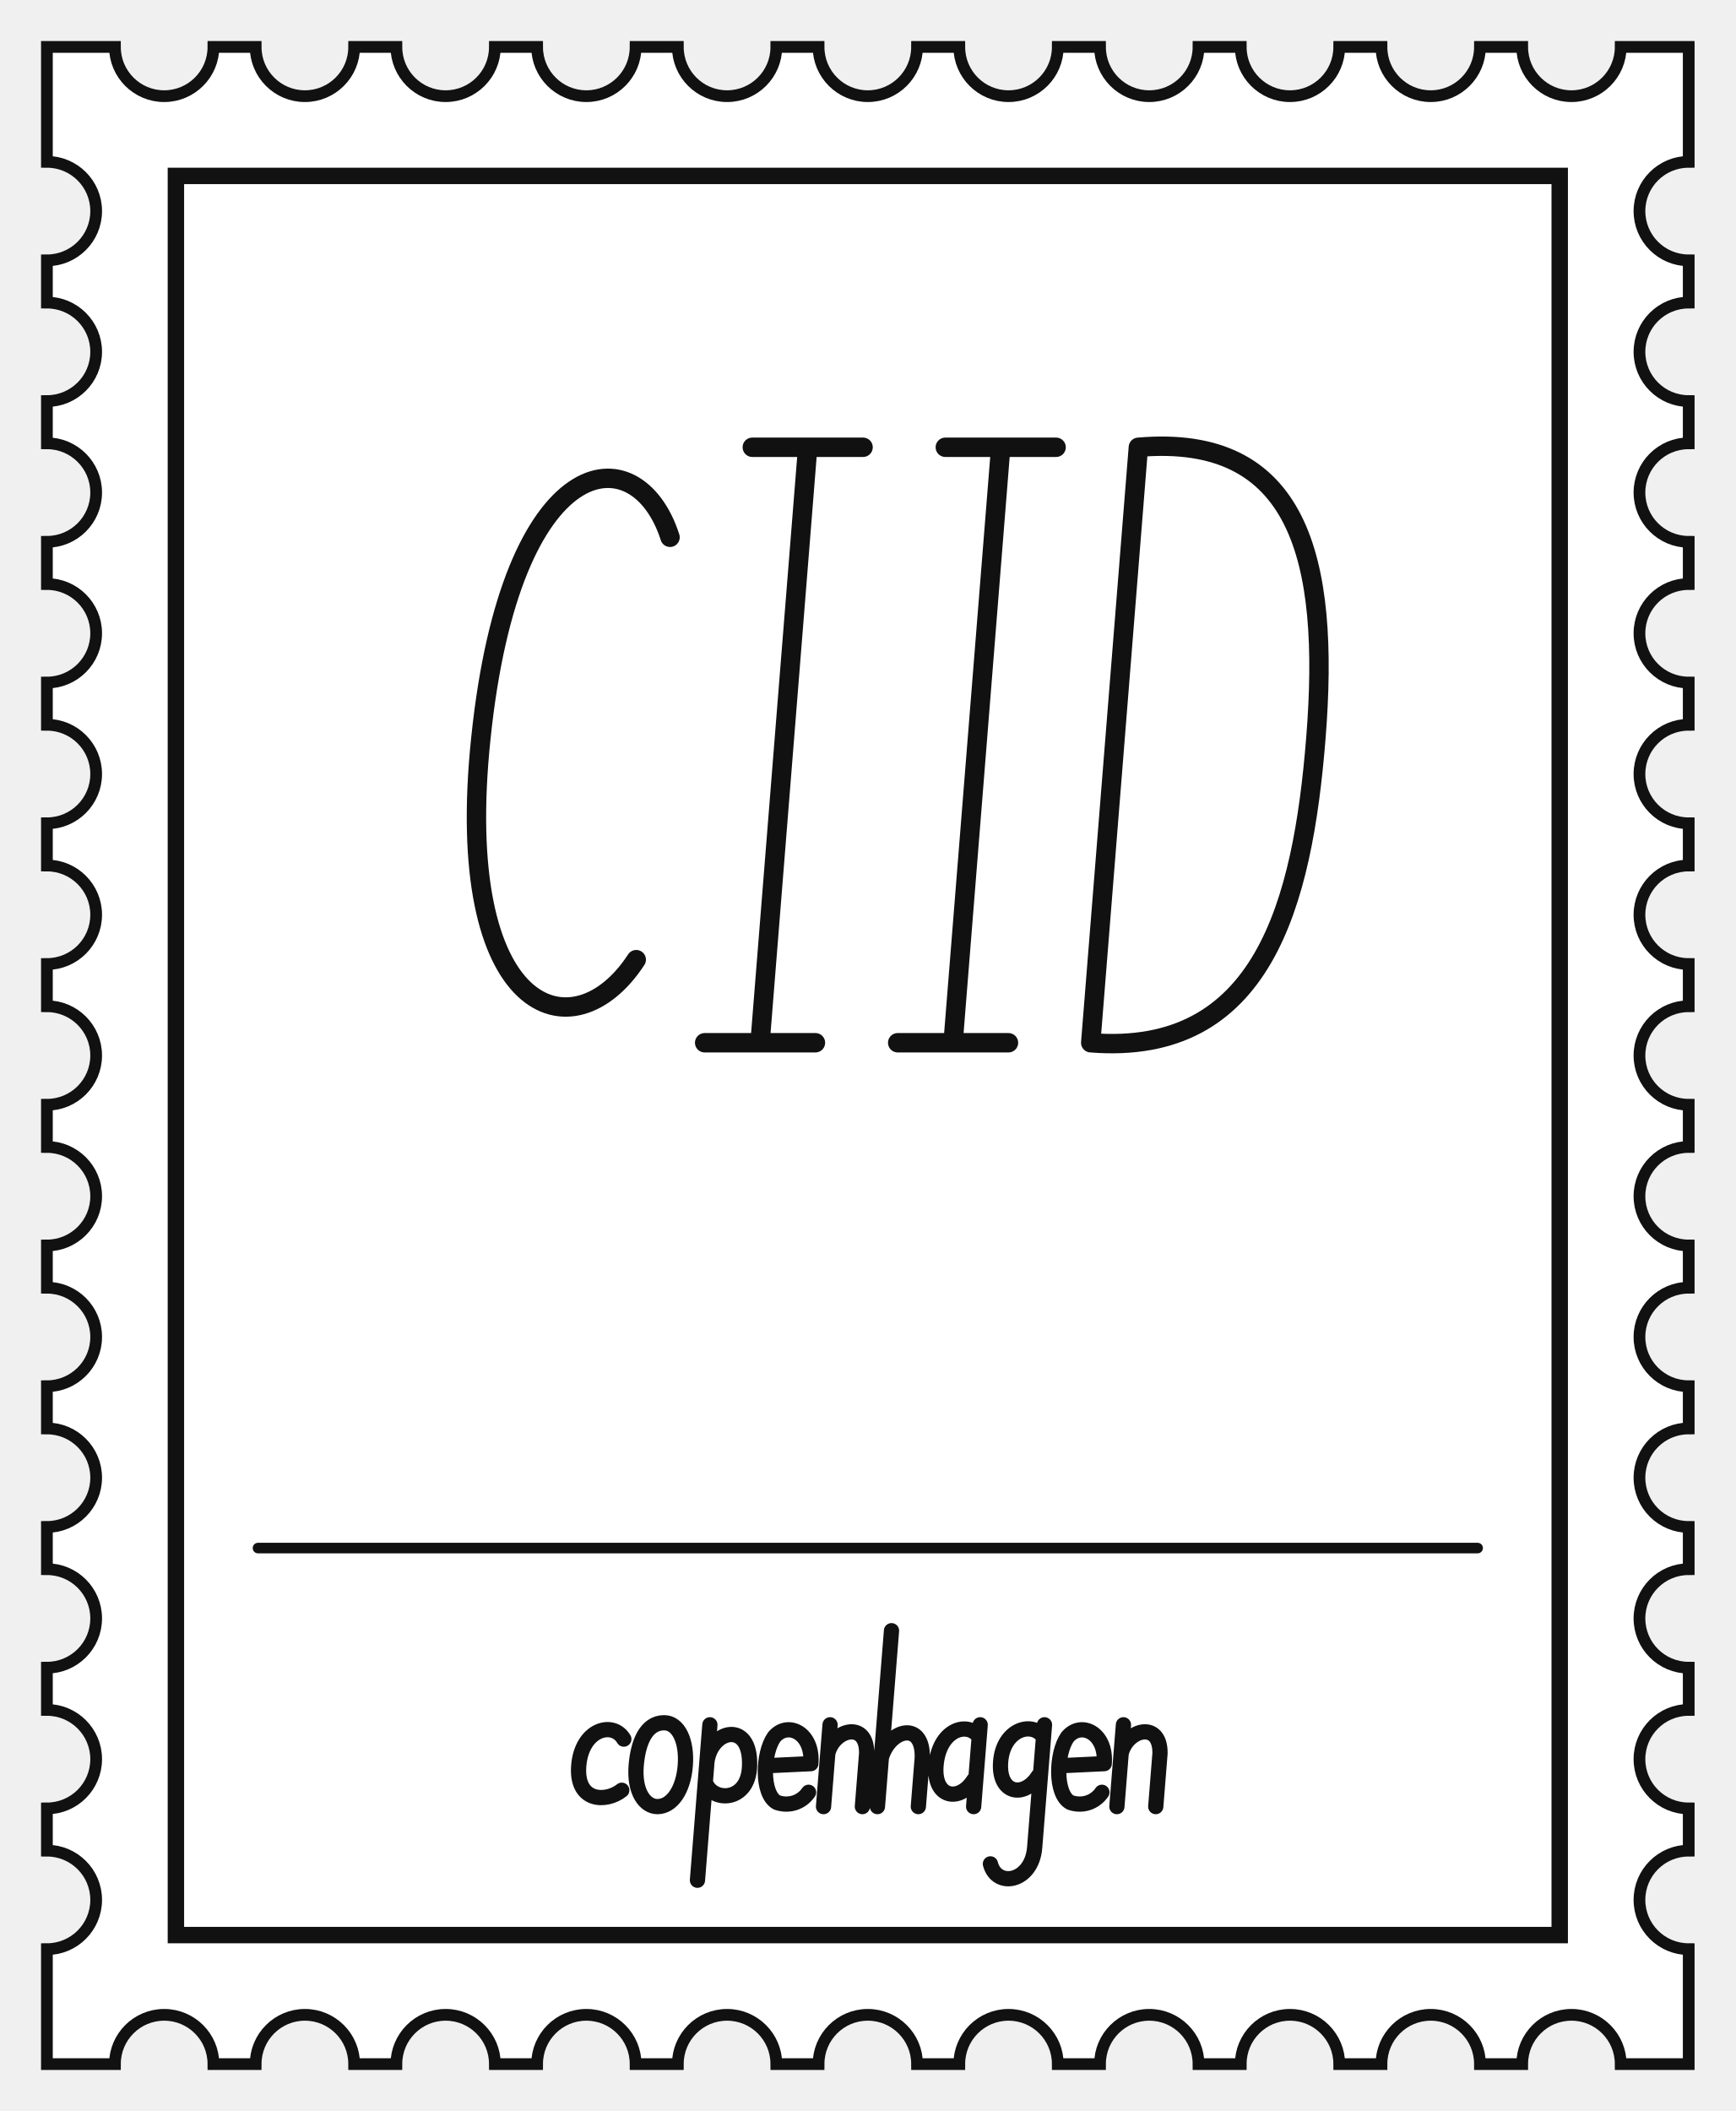
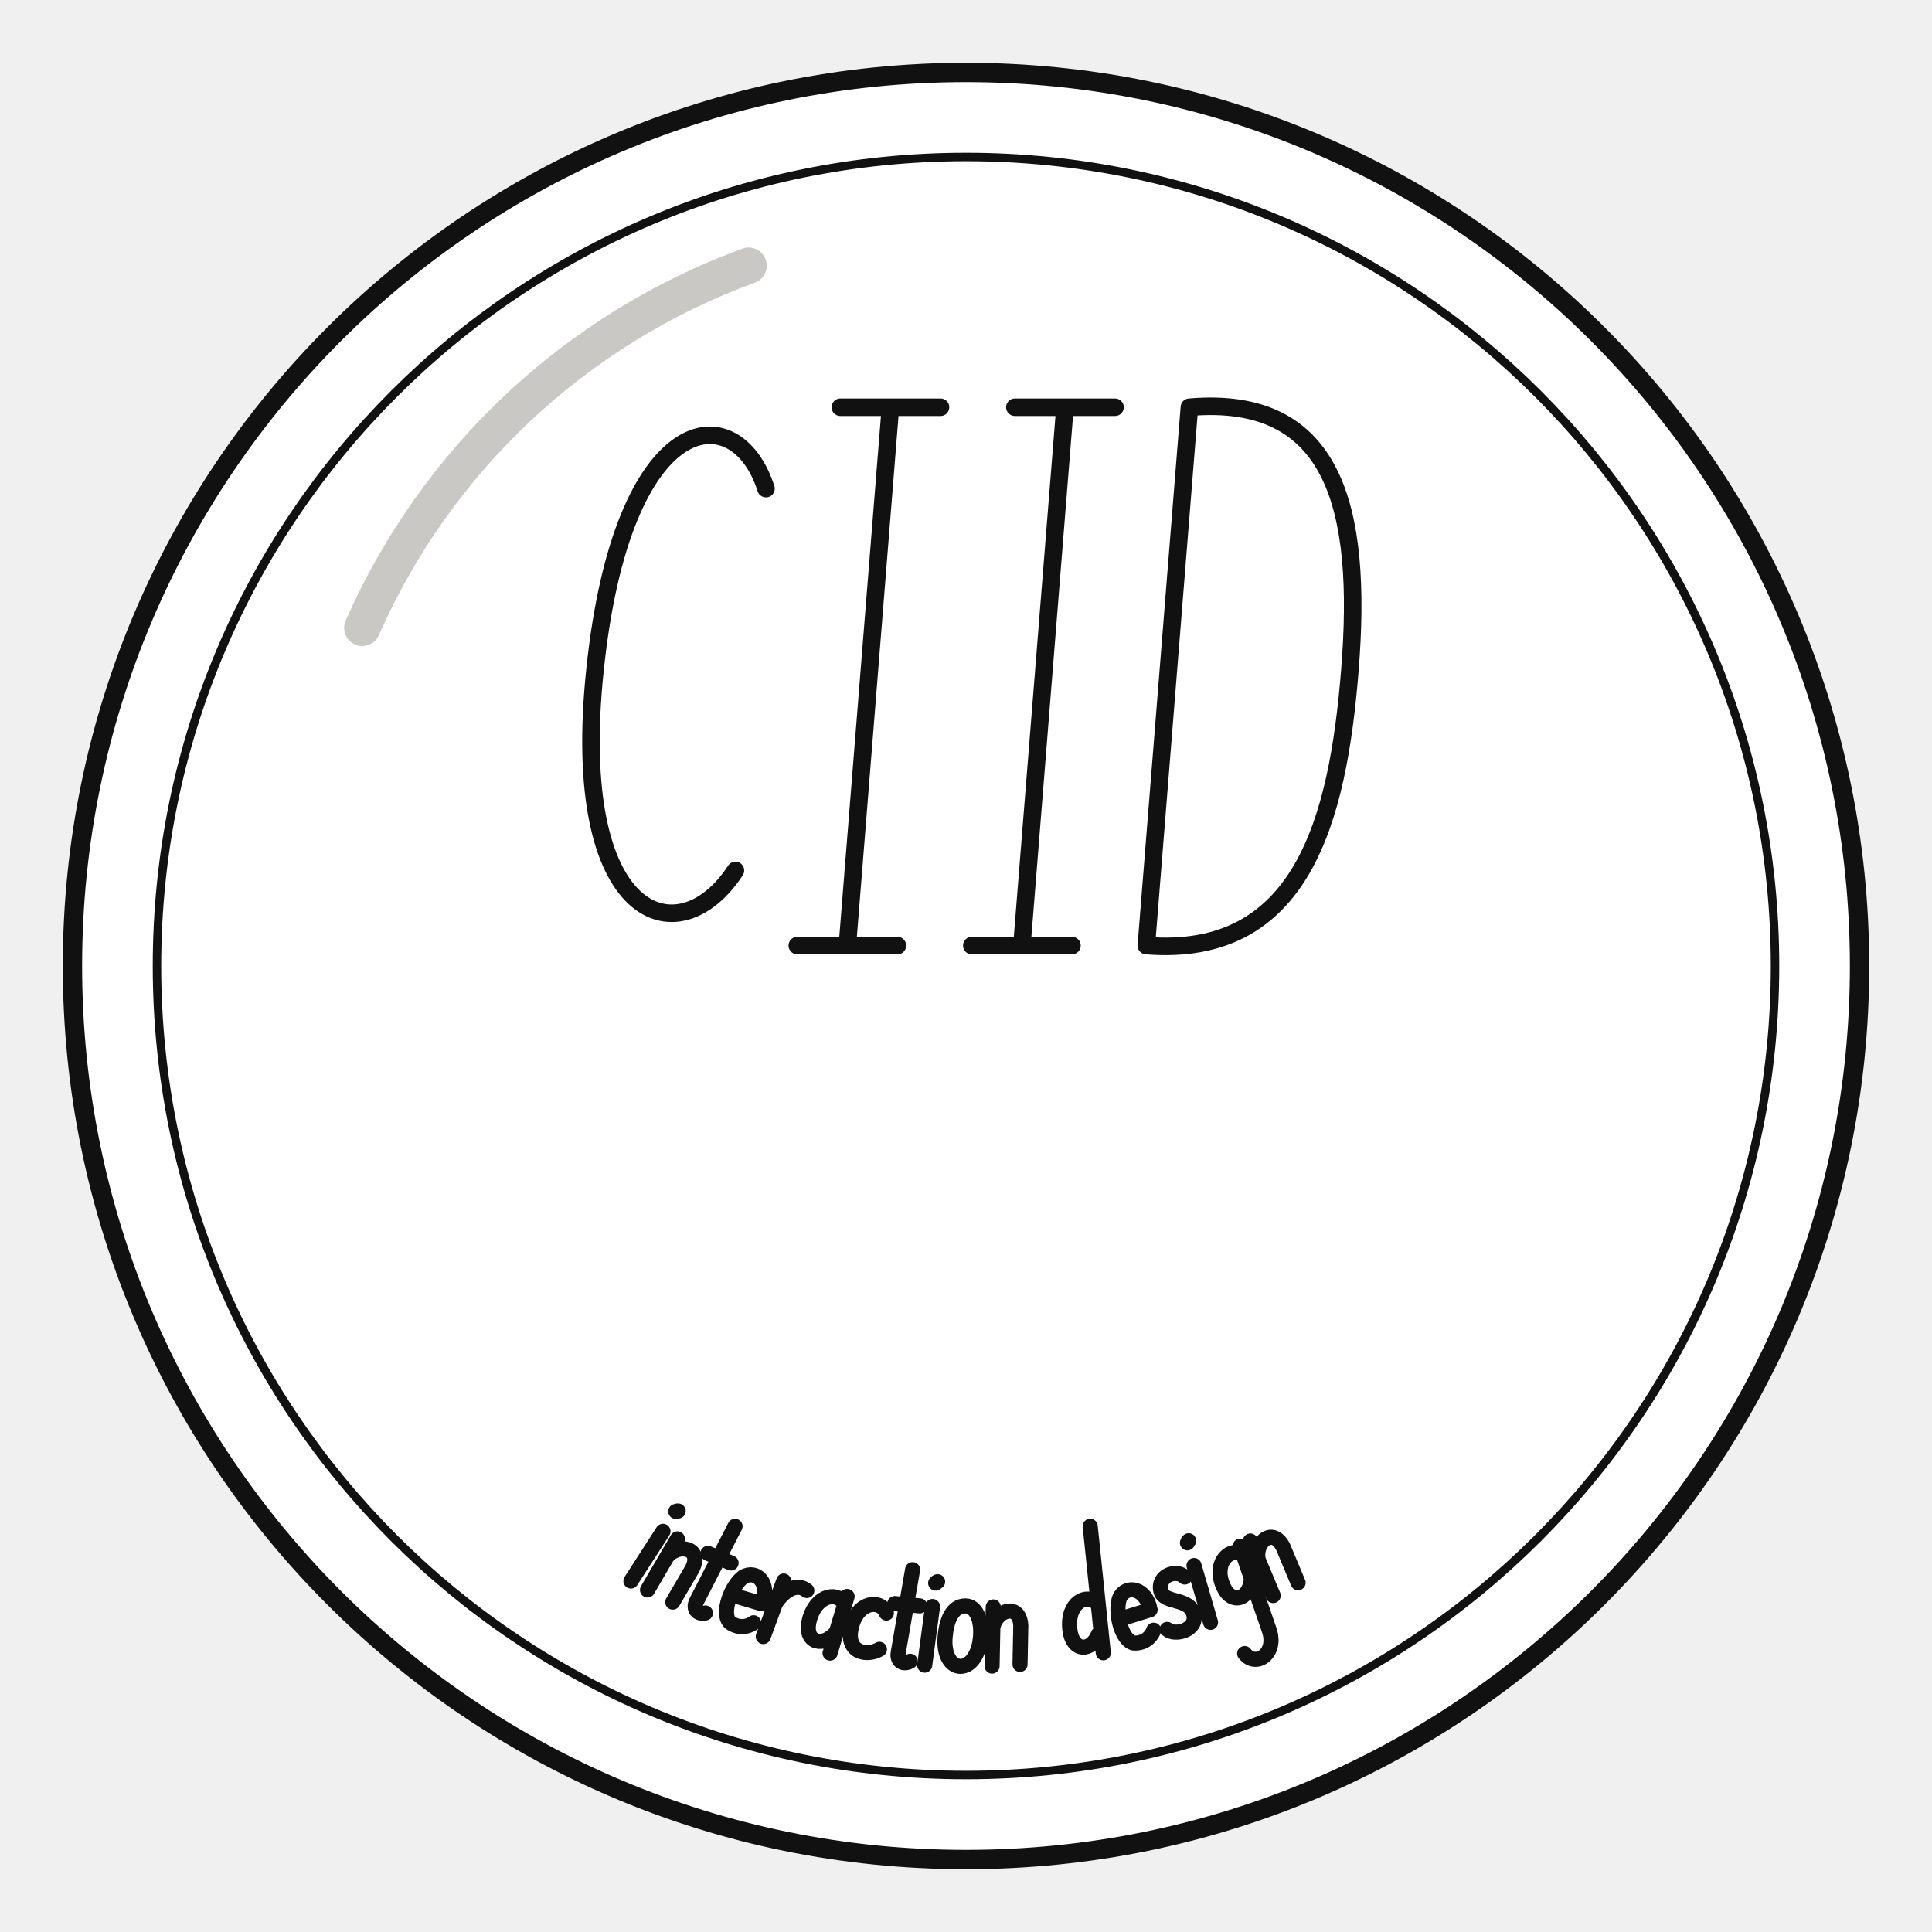
- <svg xmlns="http://www.w3.org/2000/svg" viewBox="-4 -4 148 180" role="img" aria-label="CIID, written by hand">
-   <path d="M0,0 L5.8,0 A4.2,4.2 0 0 0 14.2,0 L17.8,0 A4.2,4.2 0 0 0 26.2,0 L29.8,0 A4.2,4.2 0 0 0 38.2,0 L41.8,0 A4.2,4.2 0 0 0 50.2,0 L53.8,0 A4.2,4.2 0 0 0 62.2,0 L65.8,0 A4.2,4.2 0 0 0 74.2,0 L77.8,0 A4.2,4.2 0 0 0 86.2,0 L89.8,0 A4.2,4.2 0 0 0 98.2,0 L101.8,0 A4.2,4.2 0 0 0 110.2,0 L113.8,0 A4.2,4.2 0 0 0 122.2,0 L125.8,0 A4.2,4.2 0 0 0 134.2,0 L140,0 L140,9.8 A4.2,4.2 0 0 0 140,18.2 L140,21.8 A4.2,4.2 0 0 0 140,30.2 L140,33.8 A4.2,4.2 0 0 0 140,42.2 L140,45.8 A4.2,4.2 0 0 0 140,54.2 L140,57.8 A4.2,4.2 0 0 0 140,66.2 L140,69.8 A4.2,4.2 0 0 0 140,78.2 L140,81.8 A4.2,4.2 0 0 0 140,90.2 L140,93.8 A4.2,4.2 0 0 0 140,102.2 L140,105.8 A4.2,4.2 0 0 0 140,114.2 L140,117.8 A4.2,4.2 0 0 0 140,126.2 L140,129.8 A4.2,4.2 0 0 0 140,138.2 L140,141.8 A4.2,4.2 0 0 0 140,150.2 L140,153.8 A4.2,4.2 0 0 0 140,162.2 L140,172 L134.2,172 A4.2,4.2 0 0 0 125.8,172 L122.2,172 A4.2,4.2 0 0 0 113.8,172 L110.2,172 A4.2,4.2 0 0 0 101.8,172 L98.2,172 A4.2,4.2 0 0 0 89.8,172 L86.2,172 A4.2,4.2 0 0 0 77.8,172 L74.2,172 A4.2,4.2 0 0 0 65.8,172 L62.2,172 A4.2,4.2 0 0 0 53.8,172 L50.2,172 A4.2,4.2 0 0 0 41.8,172 L38.2,172 A4.2,4.2 0 0 0 29.8,172 L26.2,172 A4.2,4.2 0 0 0 17.8,172 L14.2,172 A4.2,4.2 0 0 0 5.8,172 L0,172 L0,162.2 A4.2,4.2 0 0 0 0,153.8 L0,150.2 A4.2,4.2 0 0 0 0,141.8 L0,138.2 A4.2,4.2 0 0 0 0,129.8 L0,126.2 A4.2,4.2 0 0 0 0,117.8 L0,114.2 A4.2,4.2 0 0 0 0,105.8 L0,102.2 A4.2,4.2 0 0 0 0,93.8 L0,90.2 A4.2,4.2 0 0 0 0,81.8 L0,78.2 A4.2,4.2 0 0 0 0,69.8 L0,66.2 A4.2,4.2 0 0 0 0,57.8 L0,54.2 A4.2,4.2 0 0 0 0,45.8 L0,42.2 A4.2,4.2 0 0 0 0,33.8 L0,30.2 A4.2,4.2 0 0 0 0,21.8 L0,18.2 A4.2,4.2 0 0 0 0,9.8 Z" fill="#fff" stroke="#111" stroke-width="1" />
-   <rect x="11" y="11" width="118" height="150" fill="none" stroke="#111" stroke-width="1.4" />
+ <svg xmlns="http://www.w3.org/2000/svg" viewBox="0 0 160 160" role="img" aria-label="Pin: CIID">
+   <circle cx="80" cy="80" r="74" fill="#fff" stroke="#111" stroke-width="1.6" />
+   <circle cx="80" cy="80" r="67" fill="none" stroke="#111" stroke-width="0.7" />
+   <path d="M30,52 A56,56 0 0 1 62,22" fill="none" stroke="#c9c8c4" stroke-width="3" stroke-linecap="round" />
  <g fill="none" stroke="#111" stroke-width="1.8" stroke-linecap="round" stroke-linejoin="round">
-     <g transform="translate(6.4 16) scale(0.82)">
+     <g transform="translate(22.4 17.8) scale(0.72)">
      <g transform="translate(34.3 17.8) scale(0.72)" stroke-width="2.8">
        <path d="M31.52,19 C26.72,4 8.56,6 4.2,48 C0,88 17.52,94 26.64,80 M51.4,6 L44.52,92 M43.4,6 L59.4,6 M36.52,92 L52.52,92 M79.28,6 L72.4,92 M71.28,6 L87.28,6 M64.4,92 L80.4,92 M99.16,6 L92.28,92 C117.12,94 122.88,72 124.8,48 C126.88,22 122.32,4 99.16,6" />
      </g>
    </g>
-     <path d="M18,128 L122,128" stroke-width="0.9" />
-     <g transform="translate(45.1 134.0) scale(0.1744)" stroke-width="7.45">
-       <path d="M23.48,59 C18.2,50 2.88,54 1.44,72 C0,90 15,90 22.48,84 M43.2,51 C34.2,51 30.4,61 29.52,72 C28.48,85 33.92,92 39.92,92 C46.92,92 52.56,84 53.52,72 C54.48,60 50.2,51 43.2,51 M65.56,52 L59.48,128 M64.12,70 C66.4,54 85.72,50 84.96,72 C84.52,90 66.52,90 63.32,80 M93.84,72 L114.92,71 C116.12,56 103.6,50 96.96,58 C91.32,66 90.72,86 98.4,90 C104.24,92 110.4,90 113.8,85 M124.32,52 L121.12,92 M123.2,66 C126.16,54 142.48,50 142.2,66 L140.12,92 M154.36,6 L147.48,92 M149.4,68 C153.52,54 169.84,50 169.4,68 L167.48,92 M197.24,58 C191.88,50 177.56,54 176.12,72 C174.84,88 187.68,90 194.56,79 M197.72,52 L194.52,92 M228.68,58 C223.32,50 209,54 207.72,70 C206.44,86 219.28,88 226.16,77 M229.16,52 L224.36,112 C223,129 205.76,132 202.72,120 M237.28,72 L258.36,71 C259.56,56 247.04,50 240.4,58 C234.76,66 234.16,86 241.84,90 C247.68,92 253.84,90 257.24,85 M267.76,52 L264.56,92 M266.64,66 C269.6,54 285.92,50 285.64,66 L283.56,92" />
-     </g>
+   </g>
+   <g fill="none" stroke="#111" stroke-width="10.24" stroke-linecap="round" stroke-linejoin="round">
+     <path transform="translate(52.56 131.10) rotate(28.23) scale(0.1221) translate(-2.88 0)" d="M3.2,-40 L0,0 M4.48,-56 C4.93,-56.6 5.34,-56.8 5.76,-57" />
+     <path transform="translate(54.80 132.24) rotate(25.76) scale(0.1221) translate(-10.68 0)" d="M3.2,-40 L0,0 M2.08,-26 C5.04,-38 21.36,-42 21.08,-26 L19,0" />
+     <path transform="translate(57.71 133.55) rotate(22.60) scale(0.1221) translate(-8.50 0)" d="M9.92,-64 L5.36,-7 C4.88,-1 9.72,1 13.96,-2 M0,-40 L17,-40" />
+     <path transform="translate(60.93 134.78) rotate(19.20) scale(0.1221) translate(-12.70 0)" d="M3.12,-20 L24.2,-21 C25.4,-36 12.88,-42 6.24,-34 C0.6,-26 0,-6 7.68,-2 C13.52,0 19.68,-2 23.08,-7" />
+     <path transform="translate(64.39 135.86) rotate(15.61) scale(0.1221) translate(-10.02 0)" d="M3.2,-40 L0,0 M1.92,-24 C5.88,-36 13.28,-41 20.04,-38" />
+     <path transform="translate(67.76 136.69) rotate(12.18) scale(0.1221) translate(-11.44 0)" d="M22.4,-34 C17.04,-42 2.72,-38 1.28,-20 C0,-4 12.84,-2 19.72,-13 M22.88,-40 L19.68,0" />
+     <path transform="translate(71.39 137.36) rotate(8.54) scale(0.1221) translate(-11.74 0)" d="M23.48,-33 C18.2,-42 2.88,-38 1.44,-20 C0,-2 15,-2 22.48,-8" />
+     <path transform="translate(74.69 137.76) rotate(5.25) scale(0.1221) translate(-8.50 0)" d="M9.92,-64 L5.36,-7 C4.88,-1 9.72,1 13.96,-2 M0,-40 L17,-40" />
+     <path transform="translate(76.93 137.92) rotate(3.04) scale(0.1221) translate(-2.88 0)" d="M3.2,-40 L0,0 M4.48,-56 C4.93,-56.6 5.34,-56.8 5.76,-57" />
+     <path transform="translate(79.72 138.00) rotate(0.28) scale(0.1221) translate(-13.00 0)" d="M14.72,-41 C5.72,-41 1.92,-31 1.04,-20 C0,-7 5.44,0 11.44,0 C18.44,0 24.08,-8 25.04,-20 C26,-32 21.72,-41 14.72,-41" />
+     <path transform="translate(83.46 137.90) rotate(-3.42) scale(0.1221) translate(-10.68 0)" d="M3.2,-40 L0,0 M2.08,-26 C5.04,-38 21.36,-42 21.08,-26 L19,0" />
+     <path transform="translate(90.54 137.03) rotate(-10.47) scale(0.1221) translate(-13.78 0)" d="M22.4,-34 C17.04,-42 2.72,-38 1.28,-20 C0,-4 12.84,-2 19.72,-13 M27.56,-86 L20.68,0" />
+     <path transform="translate(94.53 136.15) rotate(-14.51) scale(0.1221) translate(-12.70 0)" d="M3.12,-20 L24.2,-21 C25.4,-36 12.88,-42 6.24,-34 C0.6,-26 0,-6 7.68,-2 C13.52,0 19.68,-2 23.08,-7" />
+     <path transform="translate(98.15 135.09) rotate(-18.24) scale(0.1221) translate(-11.20 0)" d="M22.4,-35 C18.96,-42 4.96,-42 4.08,-31 C3.36,-22 21.28,-21 20.32,-9 C19.44,2 3.52,1 0,-5" />
+     <path transform="translate(100.58 134.23) rotate(-20.78) scale(0.1221) translate(-2.88 0)" d="M3.2,-40 L0,0 M4.48,-56 C4.93,-56.6 5.34,-56.8 5.76,-57" />
+     <path transform="translate(103.19 133.16) rotate(-23.57) scale(0.1221) translate(-13.22 0)" d="M25.96,-34 C20.6,-42 6.28,-38 5,-22 C3.72,-6 16.56,-4 23.44,-15 M26.44,-40 L21.64,20 C20.28,37 3.04,40 0,28" />
+     <path transform="translate(106.60 131.54) rotate(-27.29) scale(0.1221) translate(-10.68 0)" d="M3.2,-40 L0,0 M2.08,-26 C5.04,-38 21.36,-42 21.08,-26 L19,0" />
  </g>
</svg>
